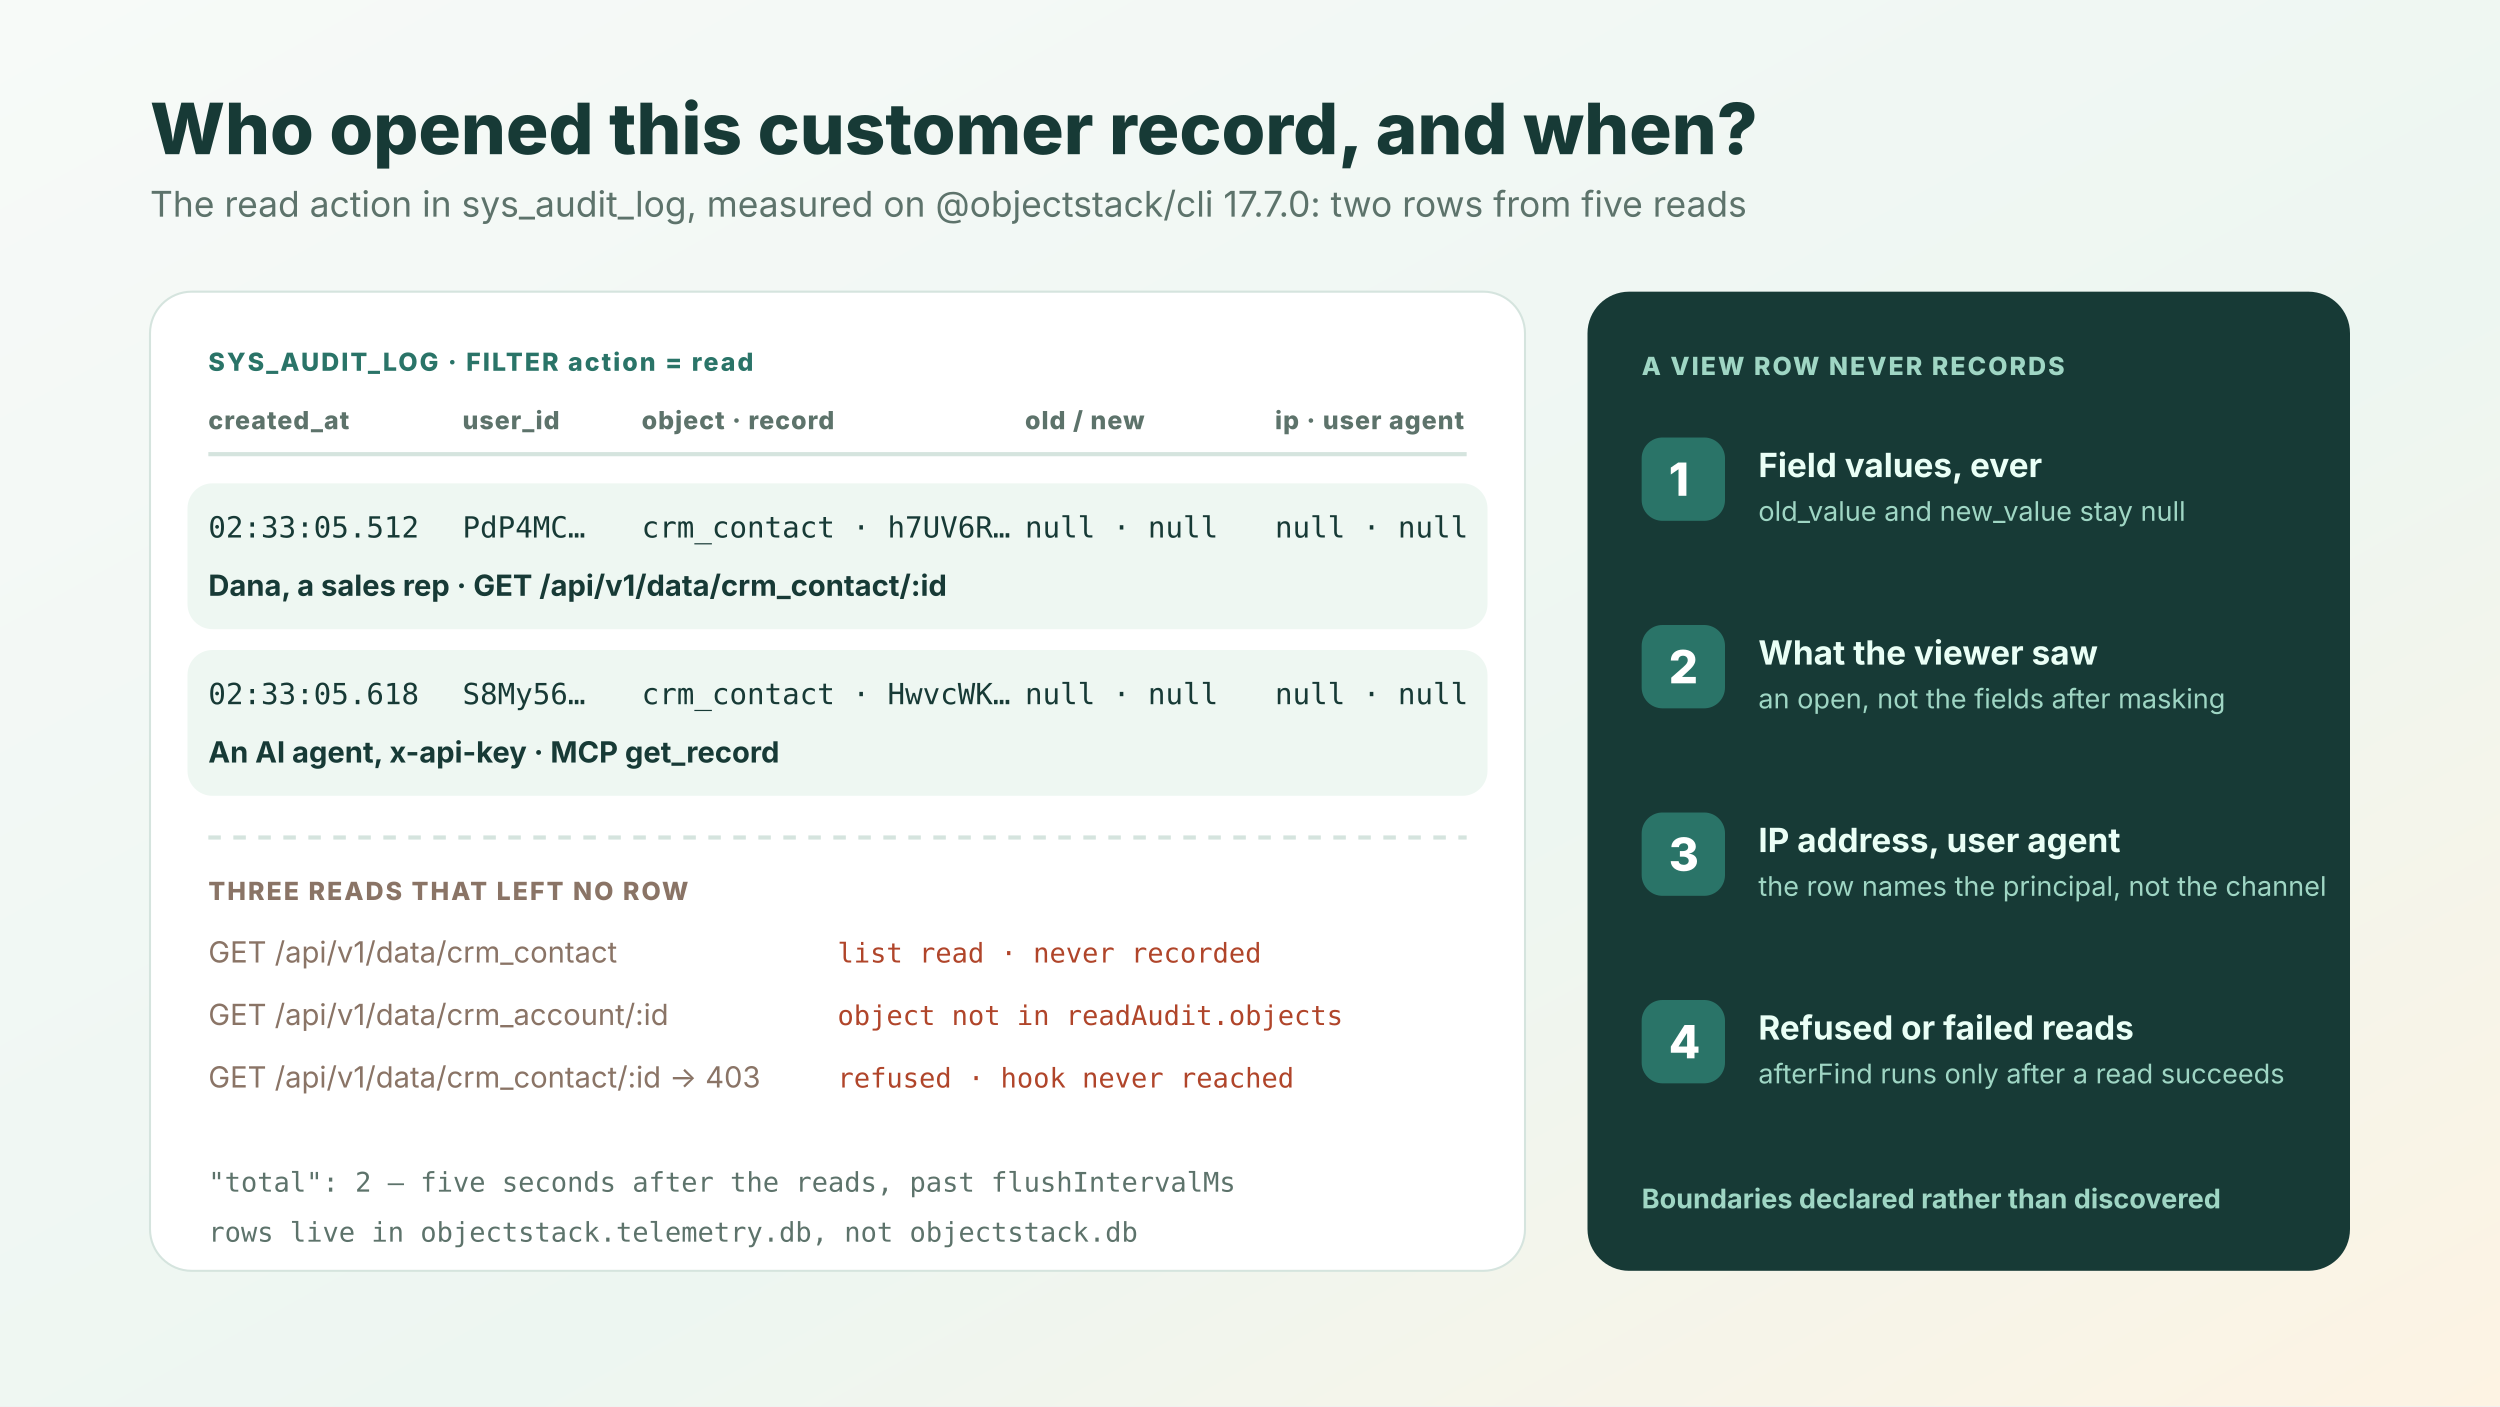
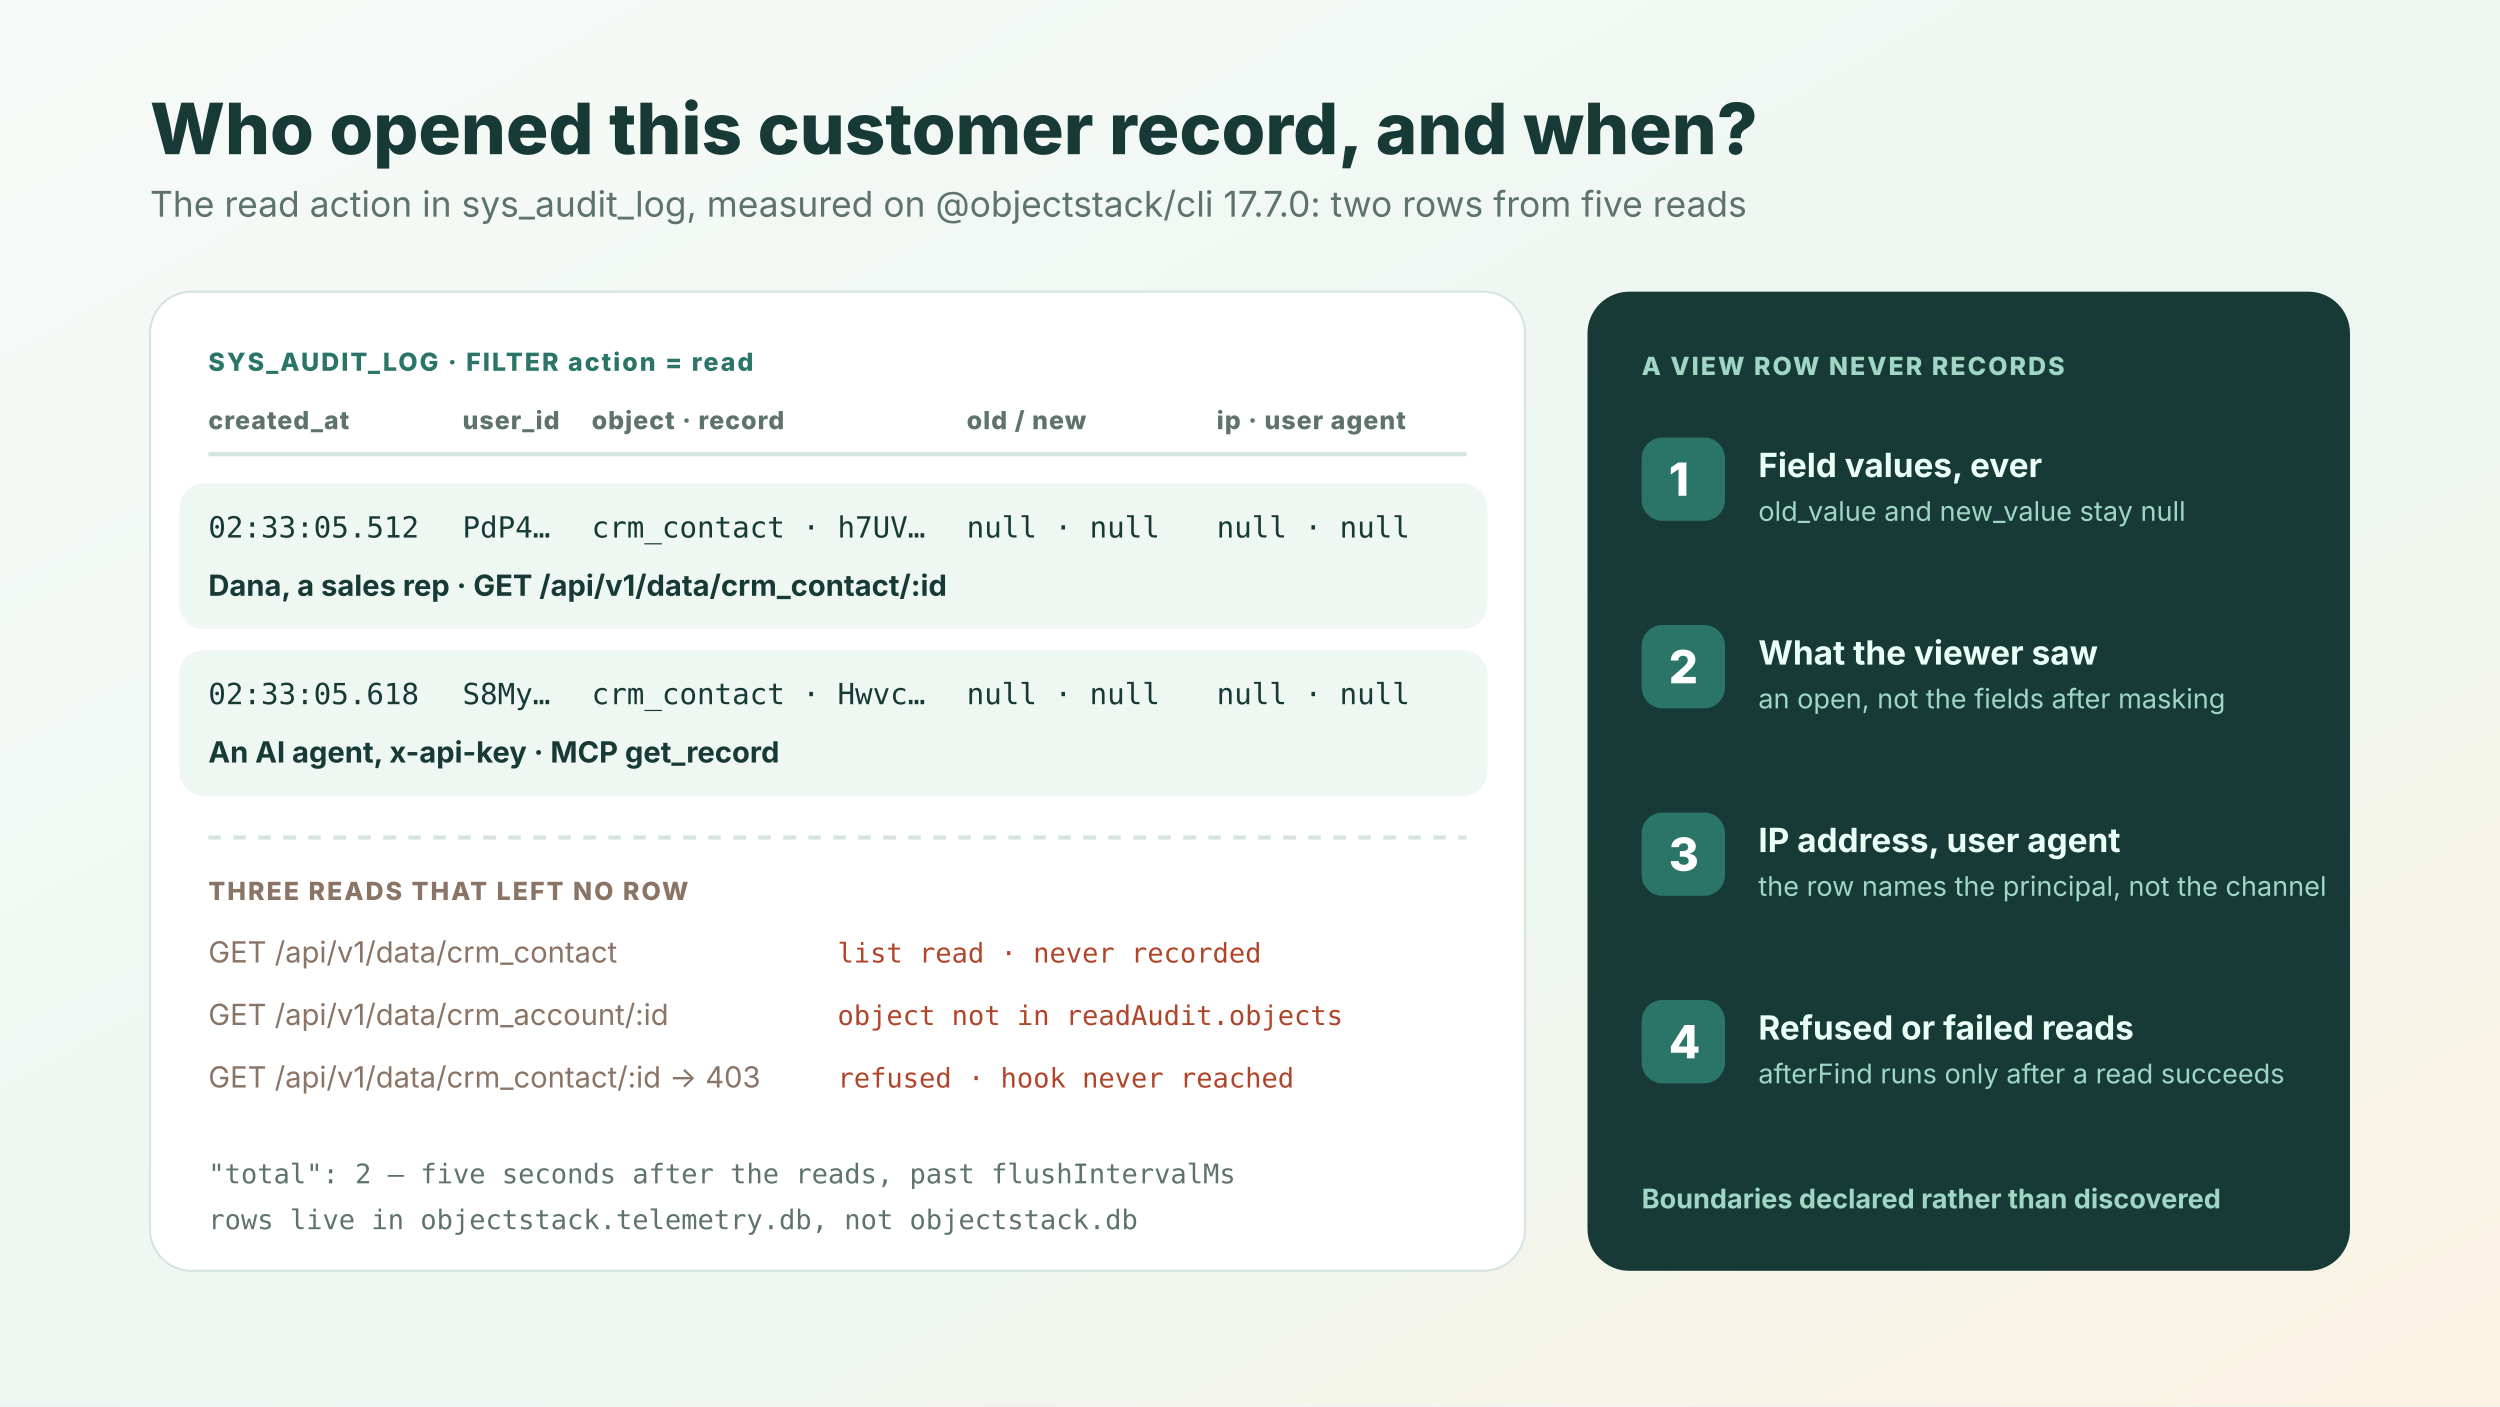
<svg xmlns="http://www.w3.org/2000/svg" viewBox="0 0 1200 675" role="img" aria-label="Who opened this customer record? On ObjectStack 17.7.0 the sys_audit_log ledger holds two read rows: a person over REST and an AI agent over MCP get_record, each with null old_value, new_value and ip_address. A list read, a read of an object not opted in, and a refused read left no row. Four things a view row never records: field values, what the viewer saw, IP and user agent, refused reads.">
  <defs>
    <linearGradient id="bg" x1="0" x2="1" y1="0" y2="1">
      <stop stop-color="#f7faf8" />
      <stop offset=".6" stop-color="#edf6f1" />
      <stop offset="1" stop-color="#fdf3e3" />
    </linearGradient>
    <style>
      text{font-family:-apple-system,BlinkMacSystemFont,"Segoe UI",sans-serif;fill:#173a36}
      .h{font-size:34px;font-weight:800;fill:#173a36}
      .sub{font-size:17px;fill:#5d736b}
      .tag{font-size:12px;font-weight:780;letter-spacing:.08em;fill:#2a7468}
      .th{font-size:12px;font-weight:760;fill:#5d736b;letter-spacing:.04em}
      .m{font-family:ui-monospace,Menlo,monospace;font-size:14px;fill:#173a36}
      .mm{font-family:ui-monospace,Menlo,monospace;font-size:13px;fill:#5d736b}
      .who{font-size:14px;font-weight:720;fill:#173a36}
      .no{font-size:14px;fill:#8a7466}
      .nom{font-family:ui-monospace,Menlo,monospace;font-size:13px;fill:#b0452a}
      .li{font-size:16px;font-weight:720;fill:#173a36}
      .lis{font-size:13px;fill:#5d736b}
      .num{font-size:22px;font-weight:800;fill:#ffffff}
      .ver{font-size:13px;font-weight:720;fill:#2a7468}
    </style>
  </defs>
  <rect width="1200" height="675" fill="url(#bg)" />
  <text x="72" y="74" class="h">Who opened this customer record, and when?</text>
  <text x="72" y="104" class="sub">The read action in sys_audit_log, measured on @objectstack/cli 17.7.0: two rows from five reads</text>
  <g transform="translate(72 140)">
    <rect width="660" height="470" rx="20" fill="#ffffff" stroke="#d5e4de" />
    <text x="28" y="38" class="tag">SYS_AUDIT_LOG · FILTER action = read</text>
    <text x="28" y="66" class="th">created_at</text>
    <text x="150" y="66" class="th">user_id</text>
-     <text x="236" y="66" class="th">object · record</text>
-     <text x="420" y="66" class="th">old / new</text>
-     <text x="540" y="66" class="th">ip · user agent</text>
+     <text x="212" y="66" class="th">object · record</text>
+     <text x="392" y="66" class="th">old / new</text>
+     <text x="512" y="66" class="th">ip · user agent</text>
    <line x1="28" y1="78" x2="632" y2="78" stroke="#d5e4de" stroke-width="2" />
-     <rect x="18" y="92" width="624" height="70" rx="12" fill="#eef7f2" />
+     <rect x="14" y="92" width="628" height="70" rx="12" fill="#eef7f2" />
    <text x="28" y="118" class="m">02:33:05.512</text>
-     <text x="150" y="118" class="m">PdP4MC…</text>
-     <text x="236" y="118" class="m">crm_contact · h7UV6R…</text>
-     <text x="420" y="118" class="m">null · null</text>
-     <text x="540" y="118" class="m">null · null</text>
+     <text x="150" y="118" class="m">PdP4…</text>
+     <text x="212" y="118" class="m">crm_contact · h7UV…</text>
+     <text x="392" y="118" class="m">null · null</text>
+     <text x="512" y="118" class="m">null · null</text>
    <text x="28" y="146" class="who">Dana, a sales rep · GET /api/v1/data/crm_contact/:id</text>
-     <rect x="18" y="172" width="624" height="70" rx="12" fill="#eef7f2" />
+     <rect x="14" y="172" width="628" height="70" rx="12" fill="#eef7f2" />
    <text x="28" y="198" class="m">02:33:05.618</text>
-     <text x="150" y="198" class="m">S8My56…</text>
-     <text x="236" y="198" class="m">crm_contact · HwvcWK…</text>
-     <text x="420" y="198" class="m">null · null</text>
-     <text x="540" y="198" class="m">null · null</text>
+     <text x="150" y="198" class="m">S8My…</text>
+     <text x="212" y="198" class="m">crm_contact · Hwvc…</text>
+     <text x="392" y="198" class="m">null · null</text>
+     <text x="512" y="198" class="m">null · null</text>
    <text x="28" y="226" class="who">An AI agent, x-api-key · MCP get_record</text>
    <line x1="28" y1="262" x2="632" y2="262" stroke="#d5e4de" stroke-width="2" stroke-dasharray="6 6" />
    <text x="28" y="292" class="tag" style="fill:#8a7466">THREE READS THAT LEFT NO ROW</text>
    <text x="28" y="322" class="no">GET /api/v1/data/crm_contact</text>
    <text x="330" y="322" class="nom">list read · never recorded</text>
    <text x="28" y="352" class="no">GET /api/v1/data/crm_account/:id</text>
    <text x="330" y="352" class="nom">object not in readAudit.objects</text>
    <text x="28" y="382" class="no">GET /api/v1/data/crm_contact/:id → 403</text>
    <text x="330" y="382" class="nom">refused · hook never reached</text>
-     <text x="28" y="432" class="mm">"total": 2 — five seconds after the reads, past flushIntervalMs</text>
-     <text x="28" y="456" class="mm">rows live in objectstack.telemetry.db, not objectstack.db</text>
+     <text x="28" y="428" class="mm">"total": 2 — five seconds after the reads, past flushIntervalMs</text>
+     <text x="28" y="450" class="mm">rows live in objectstack.telemetry.db, not objectstack.db</text>
  </g>
  <g transform="translate(762 140)">
    <rect width="366" height="470" rx="20" fill="#173a36" />
    <text x="26" y="40" class="tag" style="fill:#9fd6c4">A VIEW ROW NEVER RECORDS</text>
    <g transform="translate(26 70)">
      <rect width="40" height="40" rx="10" fill="#2a7468" />
      <text x="13" y="28" class="num">1</text>
      <text x="56" y="19" class="li" style="fill:#eafff6">Field values, ever</text>
      <text x="56" y="40" class="lis" style="fill:#9fd6c4">old_value and new_value stay null</text>
    </g>
    <g transform="translate(26 160)">
      <rect width="40" height="40" rx="10" fill="#2a7468" />
      <text x="13" y="28" class="num">2</text>
      <text x="56" y="19" class="li" style="fill:#eafff6">What the viewer saw</text>
      <text x="56" y="40" class="lis" style="fill:#9fd6c4">an open, not the fields after masking</text>
    </g>
    <g transform="translate(26 250)">
      <rect width="40" height="40" rx="10" fill="#2a7468" />
      <text x="13" y="28" class="num">3</text>
      <text x="56" y="19" class="li" style="fill:#eafff6">IP address, user agent</text>
      <text x="56" y="40" class="lis" style="fill:#9fd6c4">the row names the principal, not the channel</text>
    </g>
    <g transform="translate(26 340)">
      <rect width="40" height="40" rx="10" fill="#2a7468" />
      <text x="13" y="28" class="num">4</text>
      <text x="56" y="19" class="li" style="fill:#eafff6">Refused or failed reads</text>
      <text x="56" y="40" class="lis" style="fill:#9fd6c4">afterFind runs only after a read succeeds</text>
    </g>
    <text x="26" y="440" class="ver" style="fill:#9fd6c4">Boundaries declared rather than discovered</text>
  </g>
</svg>
